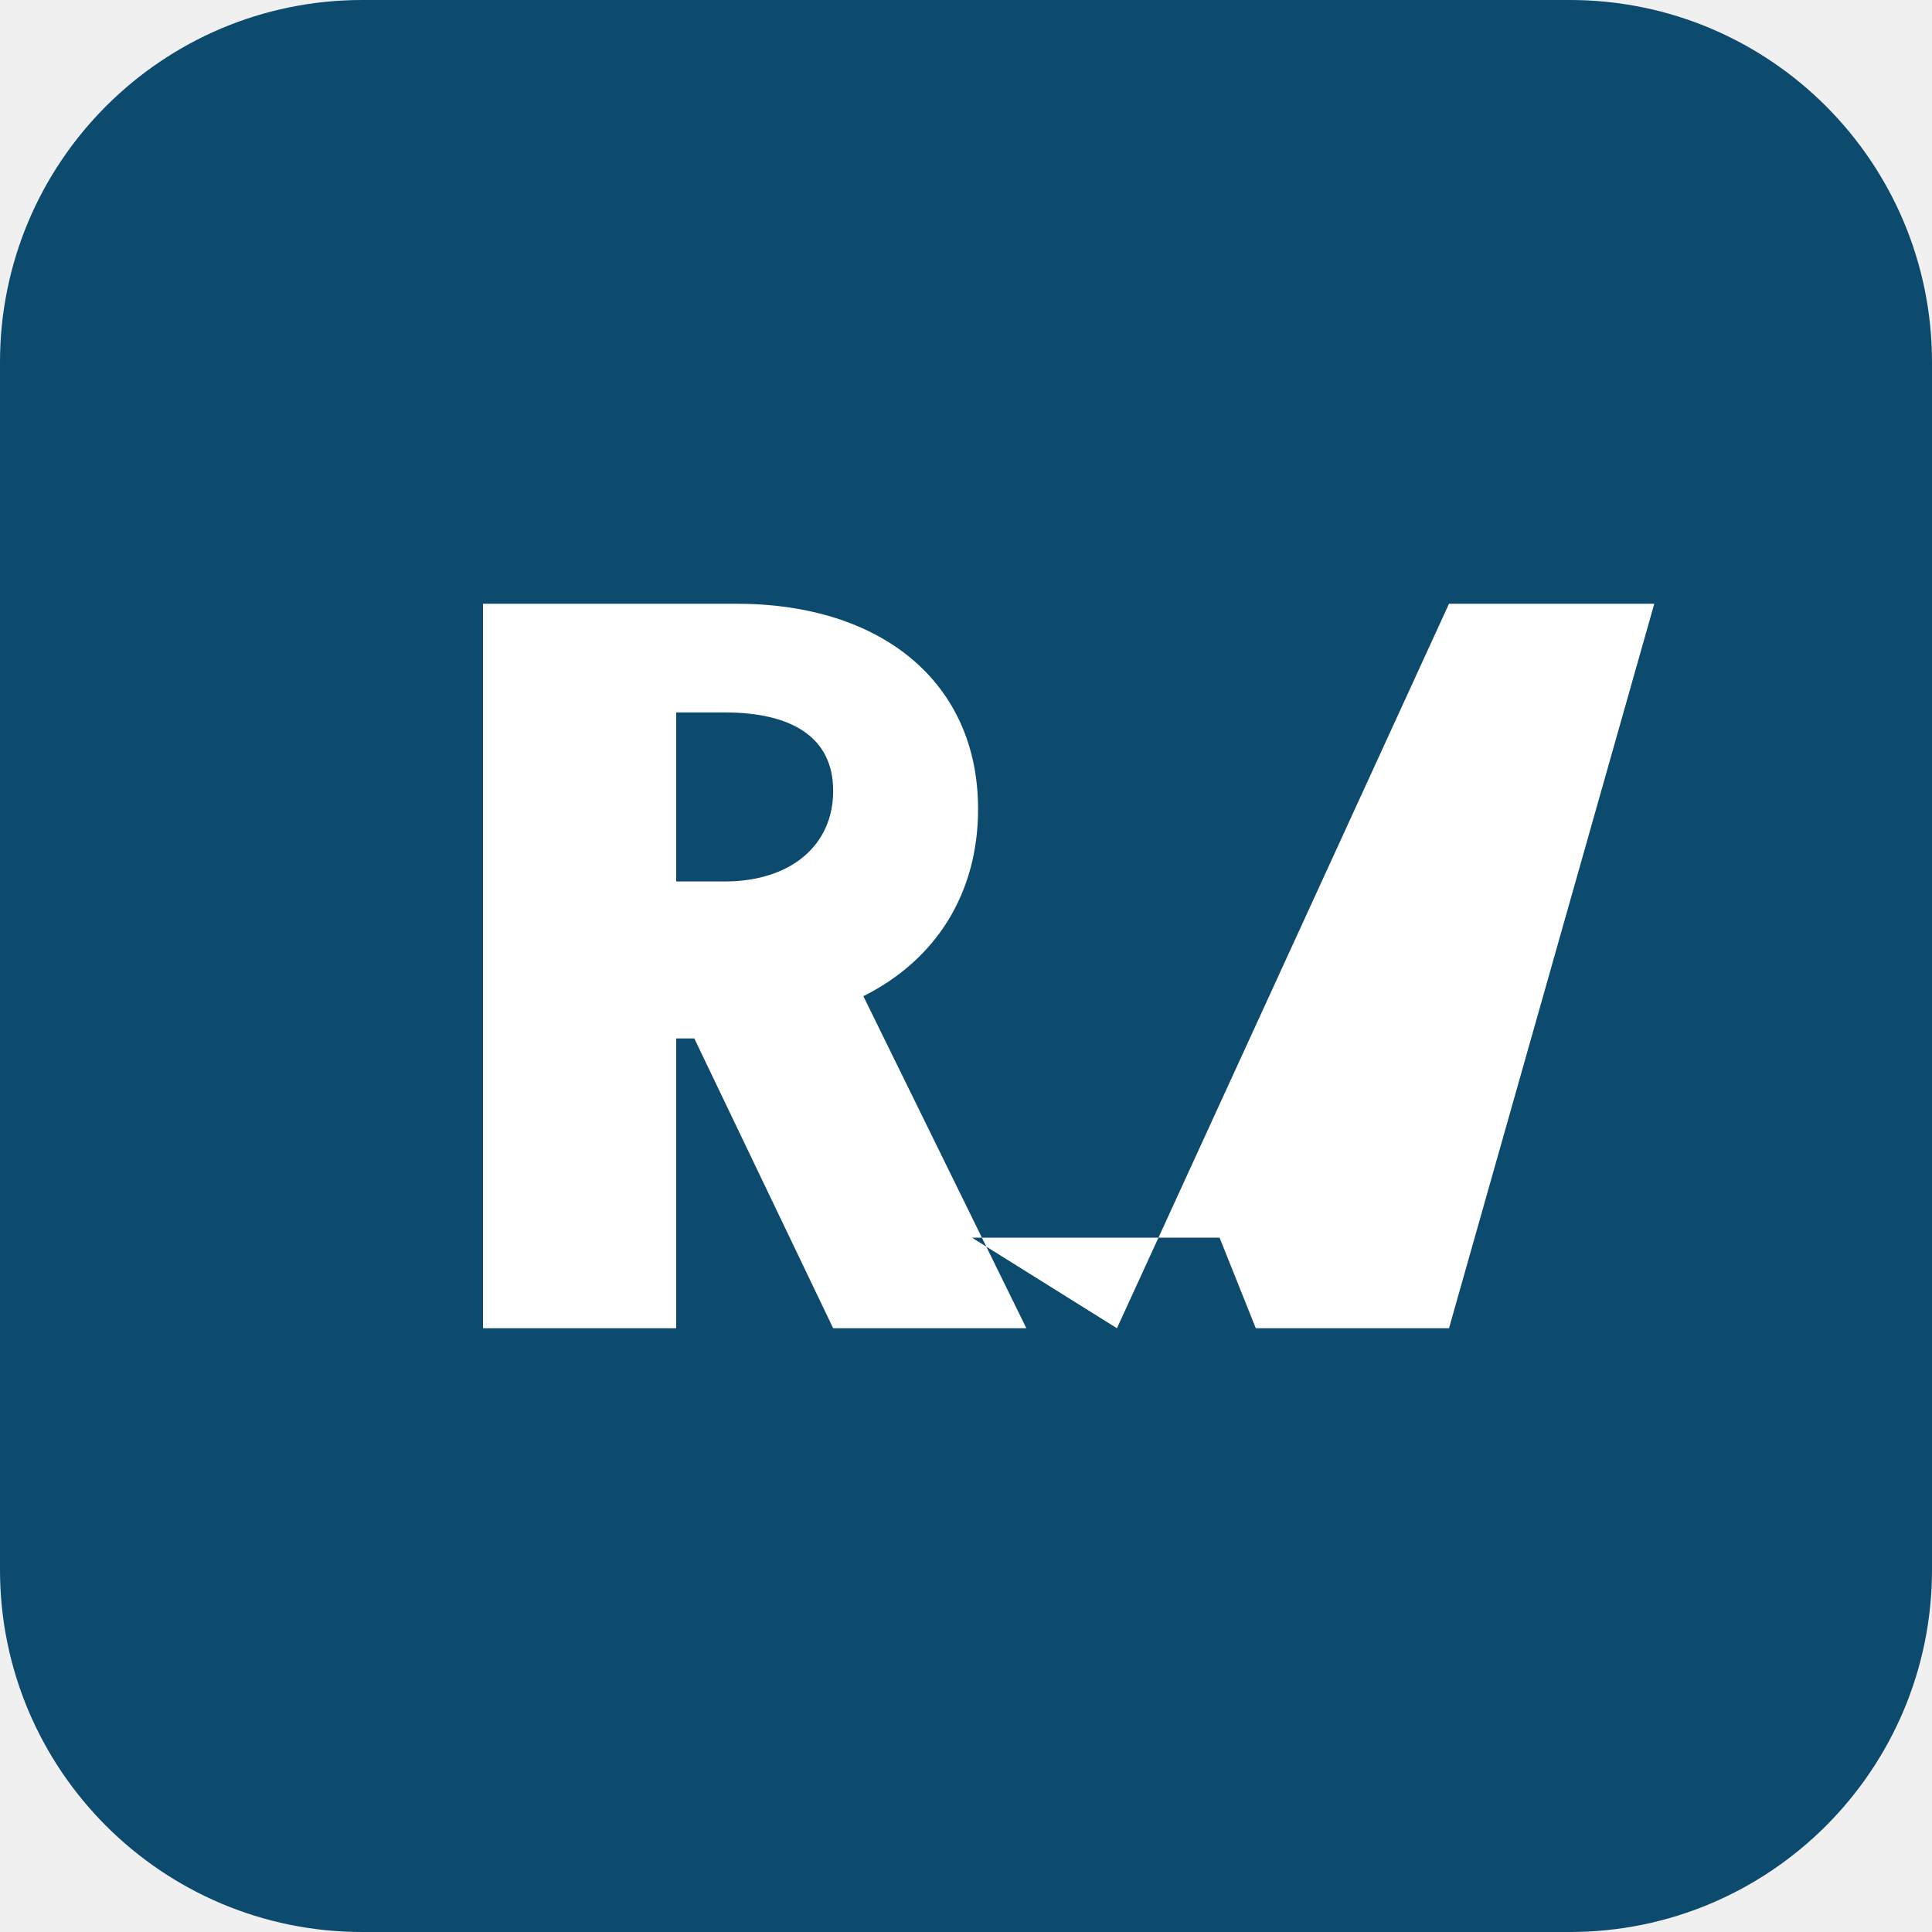
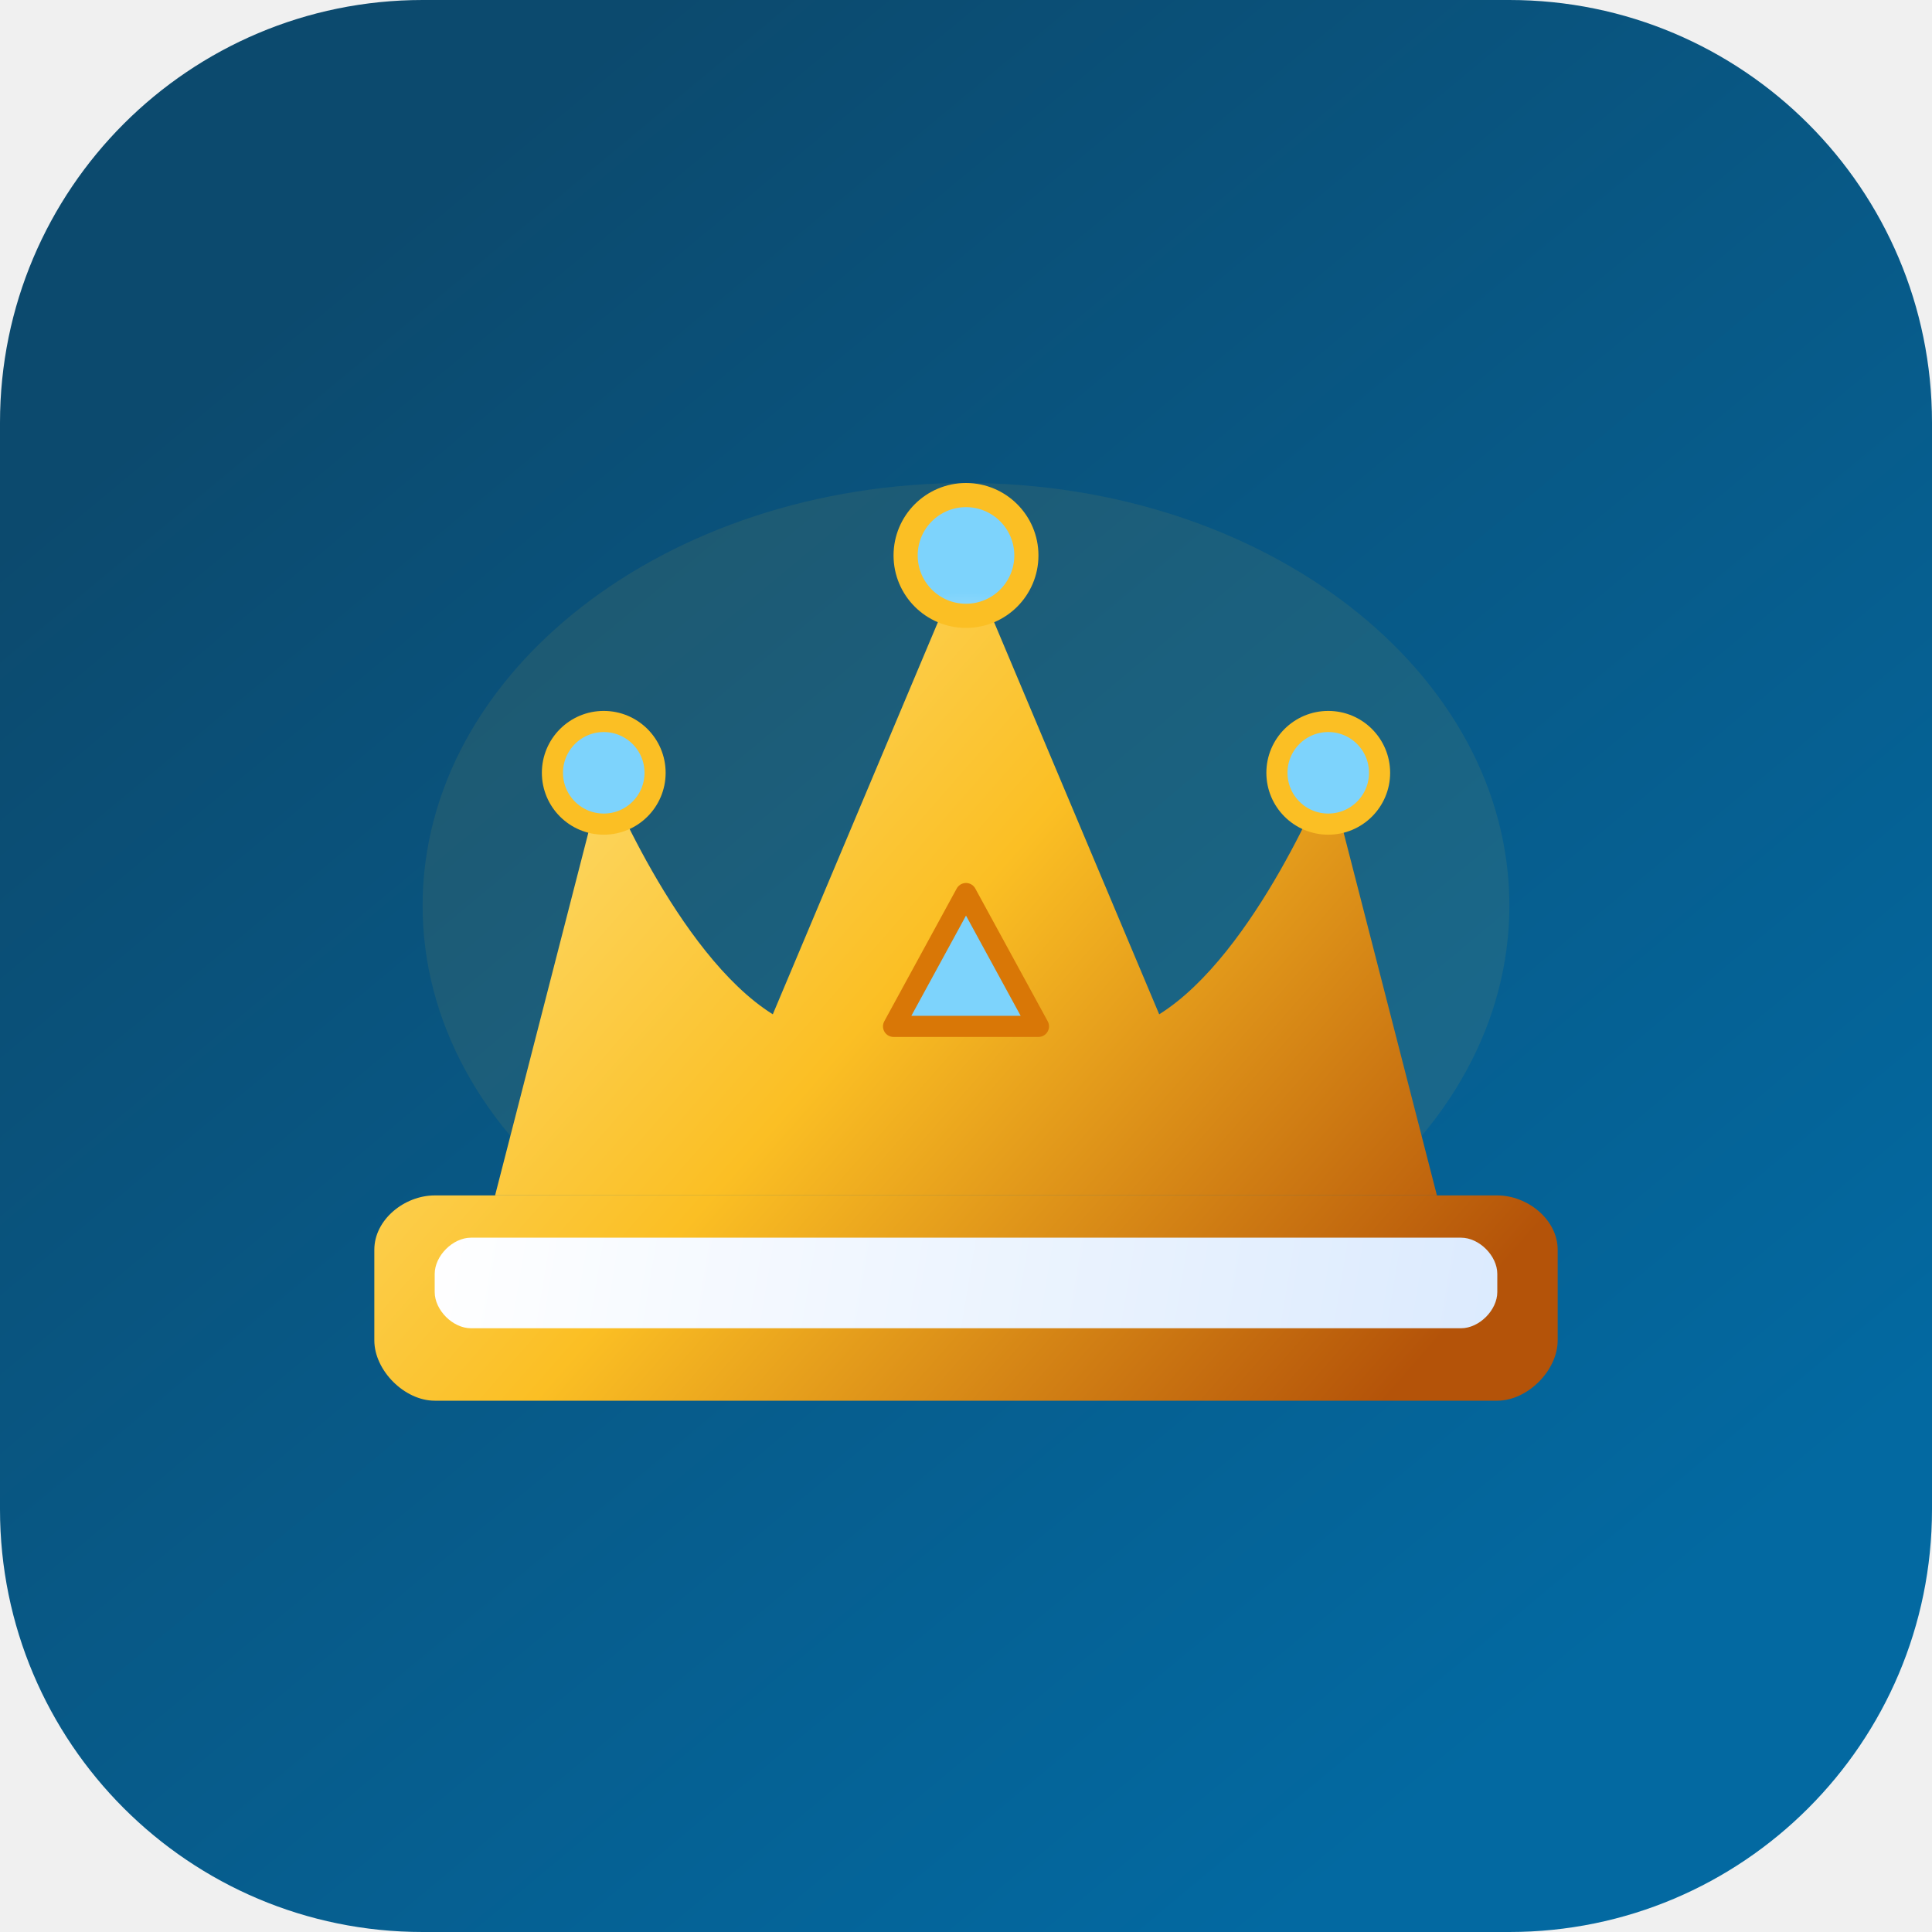
<svg xmlns="http://www.w3.org/2000/svg" viewBox="0 0 32 32" fill="none">
-   <rect width="32" height="32" rx="6" fill="#0c4a6e" />
-   <path d="M8 22V10h4.2c2.4 0 4 1.3 4 3.4 0 1.4-.7 2.5-1.9 3.1L17 22h-3.2l-2.3-4.8H11.2V22H8zm3.2-7.4h.8c1.1 0 1.8-.6 1.8-1.5S13.1 11.8 12 11.8h-.8v2.8zM18.5 22l5.5-12h3.4L24 22h-3.2l-.6-1.5h-4.1L18.5 22zm3.2-4.2 1.3-3.4 1.3 3.4h-2.6z" fill="#fff" />
+   <defs>
+     <linearGradient id="bg" x1="6" y1="4" x2="26" y2="28" gradientUnits="userSpaceOnUse">
+       <stop stop-color="#0c4a6e" />
+       <stop offset="1" stop-color="#0369a1" />
+     </linearGradient>
+     <linearGradient id="gold" x1="8" y1="8" x2="24" y2="22" gradientUnits="userSpaceOnUse">
+       <stop stop-color="#fde68a" />
+       <stop offset="0.5" stop-color="#fbbf24" />
+       <stop offset="1" stop-color="#b45309" />
+     </linearGradient>
+     <linearGradient id="band" x1="7" y1="20" x2="25" y2="23" gradientUnits="userSpaceOnUse">
+       <stop stop-color="#ffffff" />
+       <stop offset="1" stop-color="#dbeafe" />
+     </linearGradient>
+     <radialGradient id="jewel" cx="16" cy="12" r="2.2" gradientUnits="userSpaceOnUse">
+       <stop stop-color="#ffffff" />
+       <stop offset="1" stop-color="#7dd3fc" />
+     </radialGradient>
+   </defs>
+   <rect width="32" height="32" rx="7" fill="url(#bg)" />
+   <ellipse cx="16" cy="15" rx="9" ry="7" fill="#fbbf24" opacity="0.08" />
+   <path d="M8.2 19.8L10 12.8C10 12.8 11.2 15.8 12.8 16.8L16 9.2L19.2 16.8C20.8 15.8 22 12.8 22 12.8L23.8 19.8H8.2Z" fill="url(#gold)" />
+   <path d="M7.2 19.8H24.8C25.3 19.8 25.8 20.2 25.8 20.7V22.2C25.8 22.7 25.3 23.2 24.8 23.2H7.2C6.7 23.2 6.2 22.7 6.2 22.2V20.7C6.2 20.2 6.7 19.8 7.2 19.8Z" fill="url(#gold)" />
+   <path d="M7.8 20.5H24.2C24.5 20.5 24.8 20.8 24.8 21.1V21.4C24.8 21.7 24.5 22 24.2 22H7.8C7.5 22 7.2 21.7 7.2 21.4V21.1C7.2 20.8 7.5 20.5 7.8 20.5Z" fill="url(#band)" />
+   <circle cx="10" cy="12.8" r="0.85" fill="url(#jewel)" stroke="#fbbf24" stroke-width="0.35" />
+   <circle cx="16" cy="9.2" r="1" fill="url(#jewel)" stroke="#fbbf24" stroke-width="0.4" />
+   <circle cx="22" cy="12.8" r="0.85" fill="url(#jewel)" stroke="#fbbf24" stroke-width="0.35" />
+   <path d="M16 14.8L17.2 17H14.8L16 14.8Z" fill="url(#jewel)" stroke="#d97706" stroke-width="0.35" stroke-linejoin="round" />
</svg>
